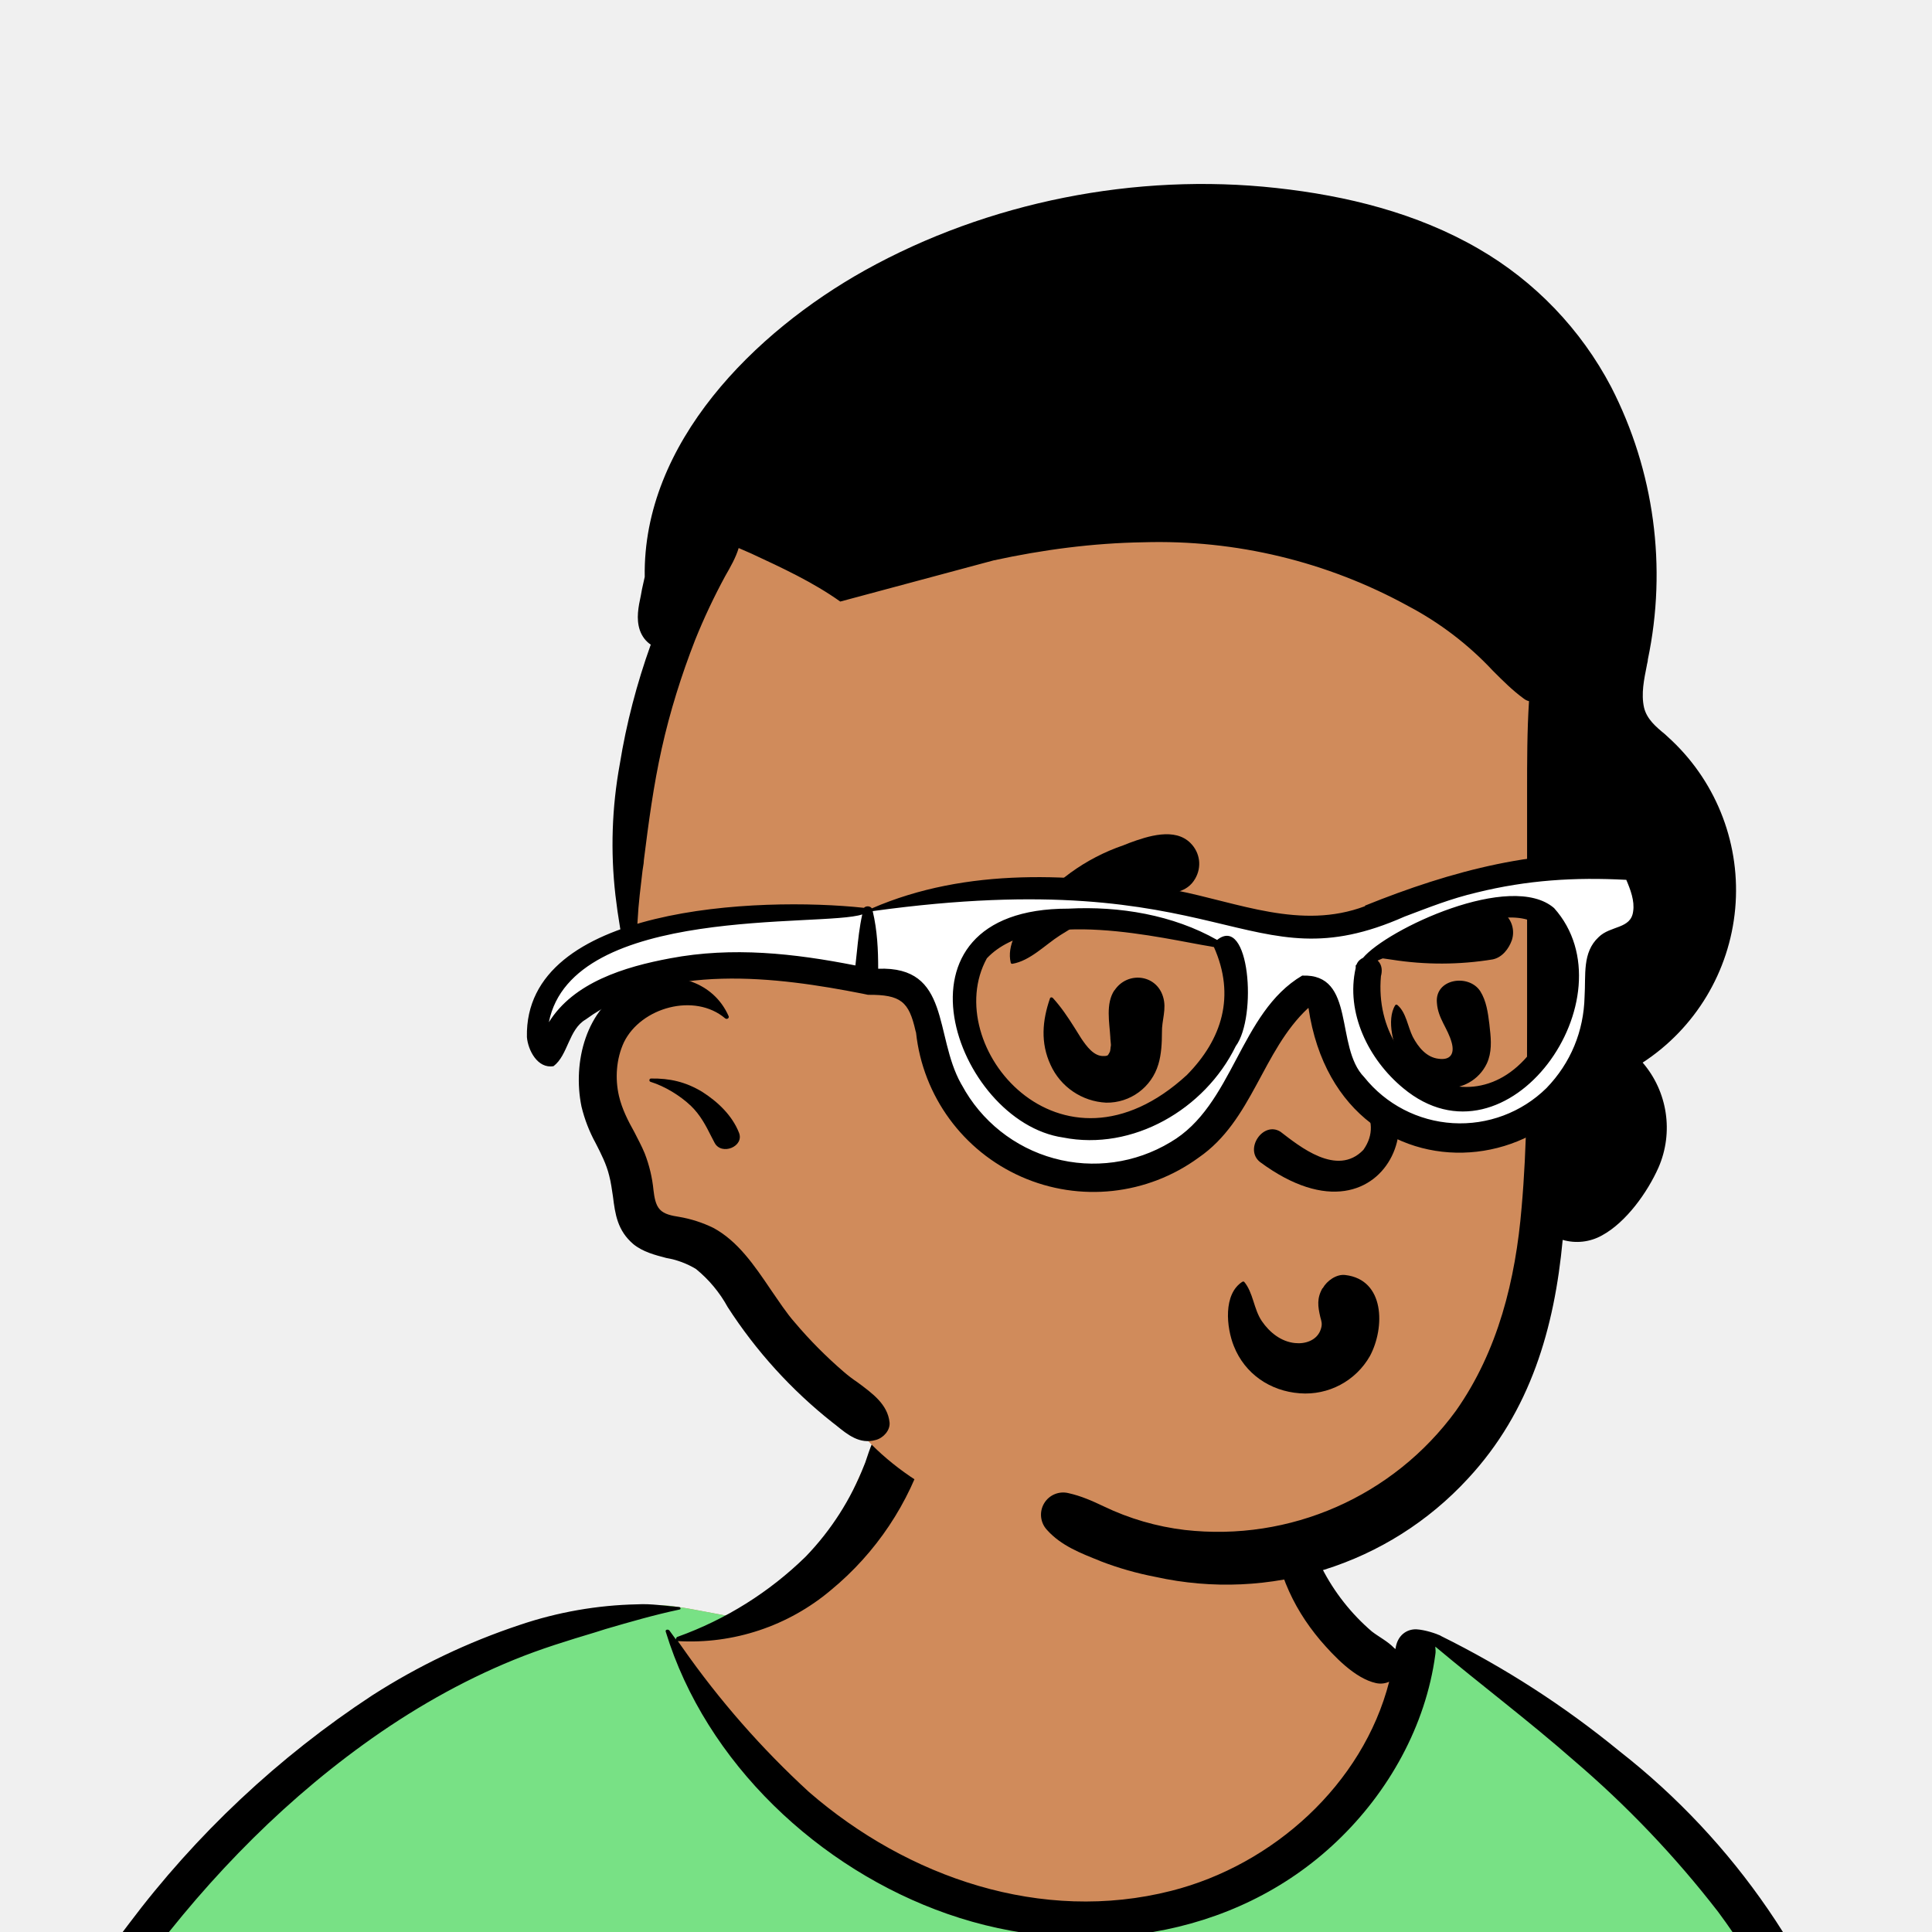
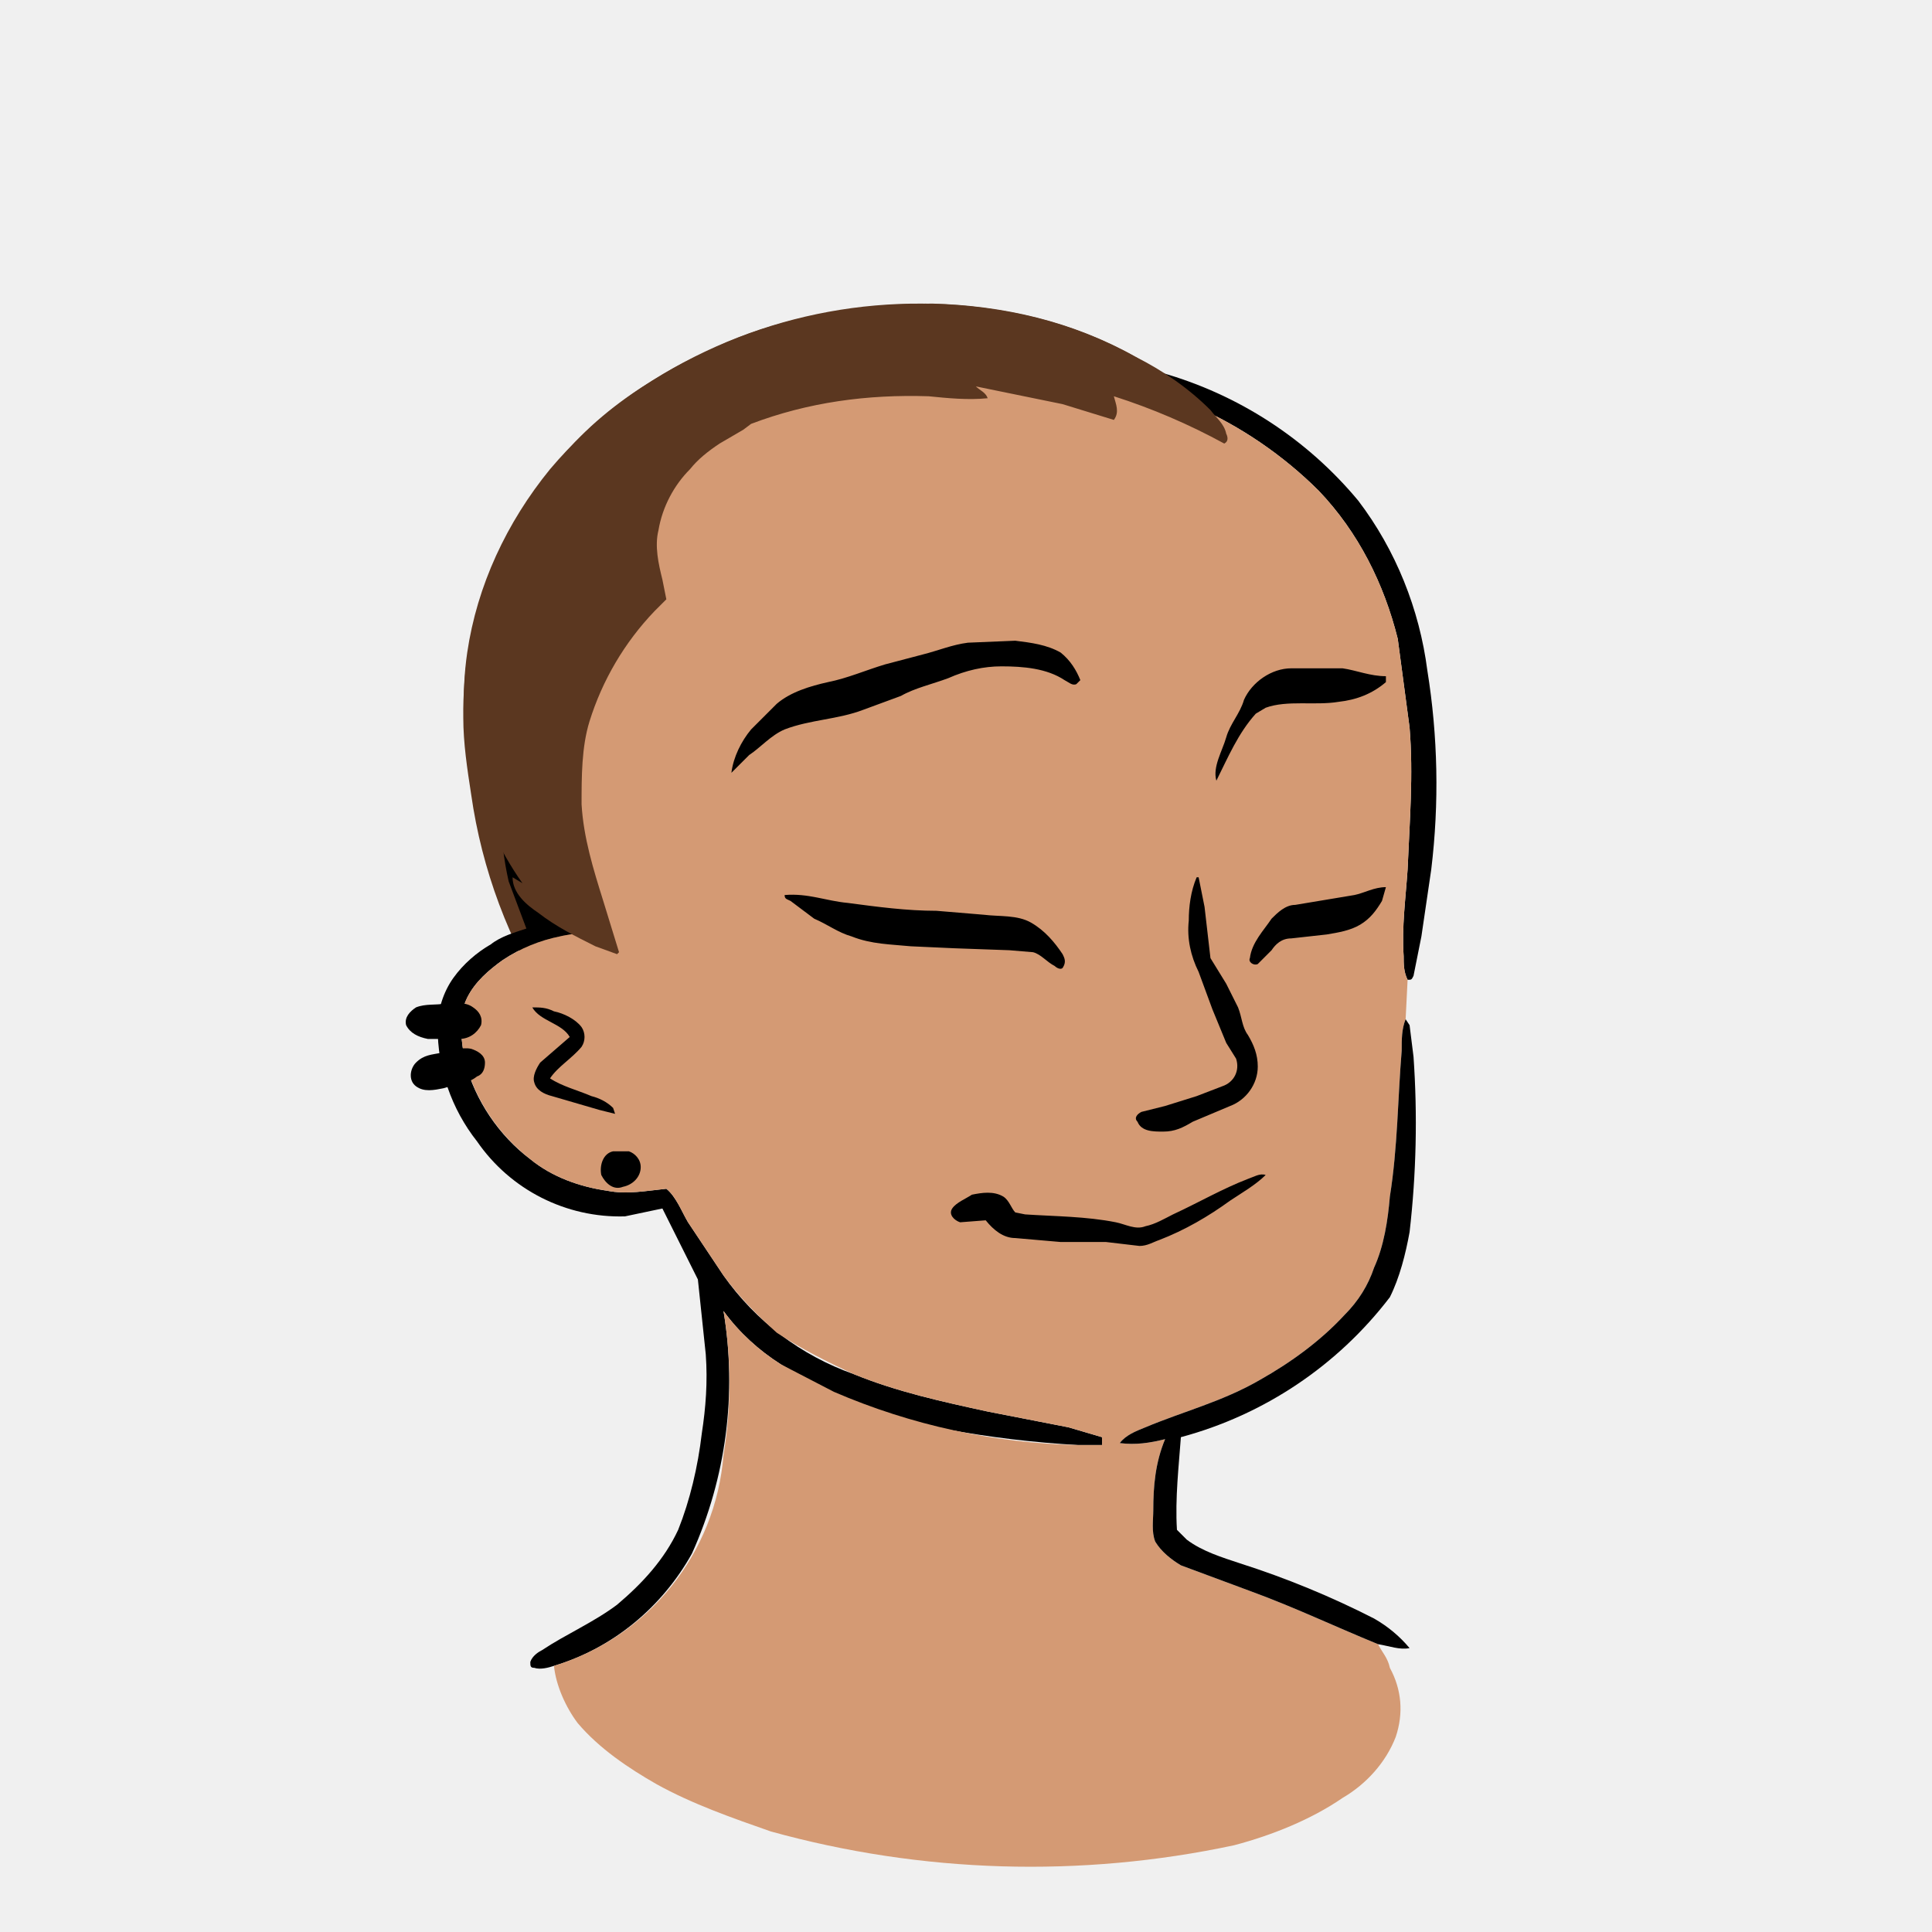
- <svg xmlns="http://www.w3.org/2000/svg" viewBox="0 0 704 704" fill="none" shape-rendering="auto">
+ <svg xmlns="http://www.w3.org/2000/svg" viewBox="0 0 980 980" fill="none" shape-rendering="auto">
  <mask id="viewboxMask">
-     <rect width="704" height="704" rx="0" ry="0" x="0" y="0" fill="#fff" />
+     <rect width="980" height="980" rx="0" ry="0" x="0" y="0" fill="#fff" />
  </mask>
  <g mask="url(#viewboxMask)">
-     <g fill-rule="evenodd" clip-rule="evenodd">
-       <path d="M705.3 1074a2351.1 2351.1 0 0 1-15.6-101c-1-7.7-2.5-16.4 2.7-22 7.3-8 14-14.8 14.8-26.2.8-10.7-2.8-22.4-5-32.8a809.4 809.4 0 0 0-17.3-64.7c-6.6-21.7-13.9-43.2-21.3-64.6-6.9-20-13.5-40.3-22.5-59.5-17-36.5-46-63.5-81.6-81.6-9-4.5-27-20.5-36.3-24-8.5-3.4-8.5 6.3-16.9 2.6-6.7-2.9-13-6.7-16.7-13.2-4-7-14.3-16.9-15.9-25-3.3-17.4.3-32.2-12-45.3a90 90 0 0 0-41.1-23.8c-33.7-9.3-78.5-2.8-98.8 28.5-9.7 14.9-13 33-26.2 45.1-11.4 10.7-8.8 18-23.6 23.4-.9.3-23.6-4.5-24.4-4.2-16.2-3.5-31.7 6.2-46.5 11.8a325.4 325.4 0 0 0-63 32.3 399.2 399.2 0 0 0-102.3 98.5 482.5 482.5 0 0 0-76.4 161c-1.7 6.4-3.5 13-1.5 19.4 1.7 5.3 5.4 9.2 9.8 12.4 6 4.3 18 7 17.7 15.7-.1 6.6-2.4 13.5-3.5 20-1.3 7.7-2.3 15.5-3.4 23.2-4.8 35.4-8.6 71-10.3 106.6a920 920 0 0 0-.5 106c.1 2.3.8 4.5 2 6.2-1 .4-1.2 2.4.1 2.7l2.7.5a12 12 0 0 0 7 2.4l5.5.2c19.3 4 38.6 7.9 58.1 10.8 23.8 3.5 47.6 6.3 71.5 8.7 49.2 4.8 98 3.2 147.1.6a1877 1877 0 0 1 147.4-2c49.2 1.4 98.4 3.5 147.6 4.4 55 1 110-.5 164.8-5 7.5-.5 12.2-6.5 10.7-14-8.9-44.7-19-89.1-27-134Z" fill="#d08b5b" />
-       <path d="m201 597.5 1.2-.4c14.5-5.7 29.6-14.8 45.4-11.4.5-.2 10.8 1.9 17.9 3.2l-6.7 7L247 598c40.7 67.1 88.8 100.7 144.3 100.7 55.5 0 97.7-33.6 126.4-100.7l4-1c.4 0 1 .2 1.5.4 9.3 3.6 27.4 19.6 36.3 24.1 35.6 18 64.5 45 81.6 81.6 8.7 18.6 15.2 38 21.8 57.5l.7 2c7.4 21.4 14.7 43 21.3 64.6 6.3 20.4 12 41 16.6 61.8l.7 2.9c2.2 10.4 5.8 22 5 32.8a29 29 0 0 1-3 10.7l-80.4 29 38.4 261.3c-35.1 1.5-70.3 2-105.5 1.3-49.2-.9-98.4-3-147.6-4.3-47.7-1.2-95.3-.7-143 1.7l-12 .6a946.3 946.3 0 0 1-139.5-1l-3.1-.3v-38.3l16.3-212.9-83-15.6-81.3-39.5a21.7 21.7 0 0 1-5.6-8.8c-1.9-6-.5-12 1-18l.5-1.3a492.8 492.8 0 0 1 76.4-161A399.3 399.3 0 0 1 138 629.7c19.8-13 40.9-23.9 63-32.3Z" fill="#78e185" />
-       <path d="M232.2 584.6c5.1-.3 10.3.6 15.4 1 .4.1.6.8 0 .9-9 1.9-18 4.5-26.9 7.1l-3.8 1.2c-10 3-19.8 6-29.6 10-19.4 7.9-37.8 18.5-54.8 30.8C67.2 682.8 20 754.3-9.9 828.3a526 526 0 0 0-24.3 77c-.4 1.6-2 5.4-1 7 .7 1.3 3.6 2.1 5 2.9l4.5 2.3 25.2 12.9 2.3 1.1c38 18.6 78.4 34.4 121 35.5l.4-3.7a342 342 0 0 1 9.9-60c.3-1 1.6-.6 1.7.3 3 23.1 2 46.4 1 69.7-1.8 41-4.3 82.2-6.5 123.3-1.2 20.6-2.6 41-3.9 61.7-1.3 20.5-1.7 41.6-4.7 62-.6 4.6-6 7-10 6.6-4.4-.5-7.9-4.5-8-9 0-11.9 1.5-24 2.4-35.8l2.5-33.8c3.1-41.1 6.8-82.2 10.2-123.3a4771 4771 0 0 1 3.8-43.7C76.4 979.8 34.2 963-6.1 943.5c-.6 13.2-2 26.5-3.4 39.6-3.8 36.8-7.1 73.6-9.6 110.5a2254.2 2254.2 0 0 0-4.2 92.7l-.2 7c0 4.4-.5 8.5-4.3 11.7-3.7 3.3-8.9 3.5-12.6 0-5-4.6-4.2-10.9-4-17.1a1675.6 1675.6 0 0 1 1.8-47.2 1321 1321 0 0 1 10.5-109.5l2-14c3.5-26 7.5-52.7 15.5-77.9-3.1-1.5-6.2-3-9.3-4.7-5.5-2.7-11.2-5.4-16.6-8.4-4.2-2.5-7.9-5.8-9-10.8-1.4-5.5.6-11.5 2-16.9v-.4a502 502 0 0 1 26.6-80 523.2 523.2 0 0 1 67.8-117 353.8 353.8 0 0 1 88.7-83.3 239 239 0 0 1 53.8-25.7 142.6 142.6 0 0 1 42.8-7.5Zm90.1-66c6-6.5 18.1.2 15.2 8.8a108.2 108.2 0 0 1-34.7 52A79.4 79.4 0 0 1 247 598l1.7 2.4a321.1 321.1 0 0 0 46.1 52.6c36 31.2 84.8 48 132 36 37.1-9.4 69.8-38.8 79.4-76.2-1.3.6-3 .9-4.8.5-7.7-1.7-15.3-9.8-20.3-15.6-5.3-6.3-9.5-13-12.6-20.7-5.6-14-7.4-32.1.3-45.7 1-1.7 3-.7 3.3 1l.3 2.5c1.5 12.7 3.3 25 9.3 36.6a76 76 0 0 0 18.2 23.1c2.6 2 5.8 3.6 8.1 6l.5.4c.6-5 4.1-7.3 7.6-7.2 3.3.2 7.3 1.6 8.8 2.3l.1.1a341 341 0 0 1 65.1 42 259 259 0 0 1 88.4 129c7.5 25.3 11.8 51.4 16.3 77.4l2.8 16c4.2 23.9 8.9 48.4 18.4 70.7 2.5 5.7.6 11.1-5.5 13.4A1493 1493 0 0 1 688 953c3.7 16 6 32.5 8.7 48.5 6 34.1 13.2 68 19.4 102 3.2 17.5 6.1 35 9.3 52.3l4.7 25.2 2.4 13.6.1.7c.5 2.4 1 4.9.4 7.3-.8 2.7-2.9 4.6-4.8 6.6-1.6 1.6-3.8 1.6-5.7.7l-.7-.3c-3.4-1.6-6-3.2-7.3-7-.7-2.5-1-5.2-1.5-7.7a3535.6 3535.6 0 0 1-7.8-43.6l-1.6-9.1c-5.2-31.4-10.2-62.9-12.8-94.5-1-14-2.3-28.1-3.5-42.2l-.9-10.5c-1.1-13.3-2.5-27-2.7-40.5l-4.5 1.6L657 964c-5.5 2-12.5 6-18.4 5.2-2.9-.3-5-1.2-6.8-2.9 2 28.8 4.8 57.4 8.5 86a1965.7 1965.7 0 0 0 22 135c.6 3.2 1.4 6.4 1.9 9.6.5 3.7-.5 5.9-2.5 9-1.7 2.4-5 3.7-7.8 2-3.6-2.3-5.5-4.3-6.5-8.4-1-3.7-1.6-7.6-2.3-11.4a1654.2 1654.2 0 0 1-11.4-65.2c-7.8-52-12.7-104.4-15.2-156.8a1388 1388 0 0 1-1.4-77.8c0-13.3.5-26.6 1.4-39.9 1-13.4 3-26.5 4.8-39.8 0-.5.7-.5.7 0 .8 14.9 2.1 29.8 2.8 44.7.6 14.3.9 28.5 1.4 42.8.6 18.7 1.5 37.5 2.7 56.2a9.6 9.6 0 0 1 8.5-3.1c4.7-1 9.7-3.4 14.1-5l16.8-5.5 26.4-8.7a679 679 0 0 1-18-80.8l-2-12.3c-4-24.2-8.5-48.5-15.8-72a229.8 229.8 0 0 0-34.8-68.2 370.2 370.2 0 0 0-52.7-55.3C557 627 539.7 614 523 600c.1.9.2 2 0 3-3.5 25.9-17 50-35.8 67.9-37.7 36-93.6 43.4-142 26.5-46.7-16.3-88-55-102.6-102.8-.3-.8.8-1 1.3-.5l2.4 3.3c0-.4.2-.9.7-1a129 129 0 0 0 46.6-29.2 100.2 100.2 0 0 0 21.3-33.3l.4-1c1.7-5 3.2-10.2 7-14.2Z" fill="#000" />
+     <g transform="translate(10 -60)">
+       <path d="M506 219c30 6 60 19 84 38 7 5 15 11 20 18 1 3 3 5 3 8-1 3-5 2-7 1l-18-13c-19-16-41-28-65-35 12 6 24 15 29 27 1 2 3 6 0 7l-11-4a280 280 0 0 0-76-19c8 3 15 6 22 11 2 1 4 2 4 4h-17c-20-1-41-1-61 2-15 2-29 6-43 12l-7 4-18 13c-7 5-12 12-16 19-4 9-7 18-5 28l4 22-1 4c-16 14-27 32-35 52-4 11-6 22-7 33 0 10 0 20 2 30l8 32 7 22 2 8-6 6-15 18c-2 2-3 5-6 5-3 1-7 1-8-2a266 266 0 0 1-40-107c-2-13-4-26-4-39a193 193 0 0 1 49-131c13-16 29-29 47-40a253 253 0 0 1 185-34Z" fill="#5b3720" />
+       <path d="M495 234c28 1 56 6 84 15a201 201 0 0 1 100 65c19 25 31 55 35 86a361 361 0 0 1 2 101l-5 34-4 20c-1 2-1 2-3 2-2-4-2-8-2-12-1-15 1-29 2-44 1-24 3-48 1-72l-6-45c-7-28-20-54-40-75-18-18-40-33-63-43-22-9-44-15-67-19-18-3-36-4-54-4a277 277 0 0 0-128 29c-13 9-25 20-35 32a276 276 0 0 0-55 139c-1 24 0 47 8 70l7 15 12 1 1 3c-3 2-7 2-11 3-10 2-20 6-29 12-7 5-14 11-18 19-5 10-3 22-1 33 5 19 17 37 33 49 11 9 25 14 39 16 10 2 20 0 30-1 5 4 8 12 11 17l18 27a136 136 0 0 0 66 50c22 9 45 14 68 19l41 8 17 5v4h-12a535 535 0 0 1-67-8 255 255 0 0 1-84-33c-11-7-21-16-29-27a214 214 0 0 1-16 123c-15 27-40 48-70 57-3 1-7 2-10 1-2 0-2-1-2-3 1-3 4-5 6-6 12-8 26-14 38-23 13-11 24-23 31-38 6-15 10-32 12-49 2-13 3-26 2-40l-4-38-18-36-19 4a88 88 0 0 1-75-38 93 93 0 0 1-20-58c0-9 3-18 8-25s12-13 19-17c5-4 12-6 18-8l-9-24c-5-22-5-45-2-67a292 292 0 0 1 63-149c9-10 18-19 29-26 7-4 14-5 20-9 43-19 90-25 137-22Z" fill="#000" />
+       <path d="M475 243a276 276 0 0 1 121 23c23 10 45 25 63 43 20 21 33 47 40 75l6 45c2 24 0 48-1 72-1 15-3 29-2 44 0 4 0 8 2 12l-1 20c-2 5-2 10-2 16-2 24-2 49-6 74-1 12-3 25-8 36-3 9-8 17-15 24-12 13-27 24-43 33-19 11-39 16-58 24-5 2-10 4-13 8 8 1 15 0 23-2-5 12-6 24-6 36 0 5-1 11 1 16 3 5 8 9 13 12l35 13c22 8 43 18 65 27 2 4 5 7 6 12 6 11 7 23 3 35-5 13-15 24-27 31-16 11-36 19-55 24a494 494 0 0 1-235-7c-20-7-40-14-58-24-14-8-29-18-40-31-6-8-11-19-12-29a122 122 0 0 0 86-107c4-24 4-49 0-73 8 11 18 20 29 27l27 14a331 331 0 0 0 124 27h12v-4l-17-5-41-8c-23-5-46-10-68-19-13-6-27-13-39-21-10-9-19-18-27-29l-18-27c-3-5-6-13-11-17-10 1-20 3-30 1-14-2-28-7-39-16a94 94 0 0 1-33-49c-2-11-4-23 1-33 4-8 11-14 18-19 9-6 19-10 29-12 4-1 8-1 11-3l-1-3-12-1-7-15c-8-23-9-46-7-70a276 276 0 0 1 54-139c10-12 22-23 35-32a277 277 0 0 1 128-30Z" fill="#d49a74" />
+       <path d="M260 571c4 0 7 0 11 2 5 1 11 4 14 8 2 3 2 7 0 10-5 6-12 10-16 16 6 4 14 6 21 9 4 1 8 3 11 6l1 3-8-2-24-7c-4-1-8-3-9-7-1-3 1-7 3-10l15-13c-4-7-15-8-19-15ZM703 577l2 3 2 16a483 483 0 0 1-2 89c-2 11-5 23-10 33a198 198 0 0 1-106 71c-1 14-3 31-2 47l5 5c8 6 18 9 27 12a451 451 0 0 1 68 28c7 4 13 9 18 15-5 1-10-1-16-2-22-9-43-19-65-27l-35-13c-5-3-10-7-13-12-2-5-1-11-1-16 0-12 1-24 6-36-8 2-15 3-23 2 3-4 8-6 13-8 19-8 39-13 58-24 16-9 31-20 43-33 7-7 12-15 15-24 5-11 7-24 8-36 4-25 4-50 6-74 0-6 0-11 2-16Z" fill="#000" />
+       <path d="m693 510-2 7c-3 5-6 9-11 12s-11 4-17 5l-18 2c-5 0-8 3-10 6l-7 7c-2 1-5-1-4-3 1-8 7-14 11-20 3-3 7-7 12-7l30-5c5-1 10-4 16-4ZM388 514c12-1 21 3 32 4 15 2 30 4 45 4l24 2c8 1 17 0 24 4s12 10 16 16c1 2 2 4 0 7-1 1-3 0-4-1-4-2-7-6-11-7l-12-1-28-1-22-1c-10-1-20-1-30-5-7-2-12-6-19-9l-12-9c-2-1-3-1-3-3Z" fill="#000000" />
+       <path d="M505 385c8 1 16 2 23 6 5 4 8 9 10 14l-2 2c-2 1-4-1-6-2-9-6-21-7-32-7-9 0-18 2-27 6-8 3-17 5-24 9l-19 7c-13 5-27 5-40 10-7 3-12 9-18 13l-9 9c1-8 5-16 10-22l13-13c7-6 17-9 26-11 10-2 19-6 29-9l19-5c8-2 15-5 23-6l24-1ZM671 399c7 1 14 4 22 4v3c-7 6-15 9-24 10-12 2-26-1-37 3l-5 3c-9 10-14 22-20 34-2-7 3-15 5-22s7-12 9-19c4-9 14-16 24-16h26Z" fill="#000000" />
+       <path d="M216 569c5 0 10-1 14 2 3 2 5 5 4 9-2 4-6 7-11 7h-16c-5-1-9-3-11-7-1-4 2-7 5-9 5-2 10-1 15-2ZM229 592c3 1 7 3 7 7 0 3-1 6-4 7-5 4-11 4-17 6-5 1-10 2-14-1s-3-9 0-12c4-4 8-4 13-5s10-3 15-2ZM301 644h8c3 1 6 4 6 8 0 5-4 9-9 10-5 2-9-2-11-6-1-5 1-11 6-12Z" fill="#000000" />
+       <path d="M597 505h1l3 15 3 26 8 13 6 12c2 5 2 10 5 14 3 5 5 10 5 16 0 9-6 17-14 20l-19 8c-5 3-9 5-15 5-5 0-11 0-13-5-2-2 0-4 2-5l12-3 16-5 13-5c6-2 9-8 7-14l-5-8-7-17-7-19c-4-8-6-17-5-26 0-7 1-15 4-22Z" fill="#000000" />
+       <path d="M632 656c-5 5-12 9-18 13-11 8-23 15-36 20-3 1-6 3-10 3l-17-2h-23l-23-2c-6 0-11-4-15-9l-13 1c-3-1-6-4-4-7s7-5 10-7c5-1 11-2 16 1 3 2 4 6 6 8l5 1c15 1 31 1 46 4 5 1 10 4 15 2 5-1 10-4 14-6 13-6 25-13 38-18 3-1 6-3 9-2Z" fill="#000000" />
+       <path d="M463 214c36 1 71 9 103 27 14 7 27 16 38 27 3 4 7 7 8 12 1 2 1 4-1 5a319 319 0 0 0-56-24c1 4 3 8 0 12l-26-8-44-9c2 2 5 3 6 6-10 1-20 0-30-1-31-1-61 3-90 14l-4 3-12 7c-6 4-11 8-15 13-8 8-14 19-16 31-2 8 0 17 2 25l2 10-6 6a142 142 0 0 0-33 56c-4 13-4 28-4 42 1 17 6 33 11 49l8 26-1 1-11-4c-10-5-20-10-29-17-6-4-13-10-13-18l5 3c-24-34-34-76-28-117 5-34 20-66 42-93 22-26 49-46 80-60 35-17 75-24 114-24Z" fill="#5b3720" />
    </g>
-     <g transform="matrix(.99789 0 0 1 156 62)">
-       <path fill-rule="evenodd" clip-rule="evenodd" d="M346.5 91.7c-74-37.9-184-33.8-236 37.8a175.3 175.3 0 0 0-20.8 43.6c-5.1 19.6-14.2 48.6-16.3 76.8-1.2 16.3 4.4 32.1 2.9 46.2-1.2 11-12.6 7.7-12.1 18.3.9 20.8 1.5 51.1 12 67.5 10 14.1 28.4 13.3 39.3 26.6 10.2 12.6 19 26.5 32 36.6 27.1 50.5 104.4 62 156.5 57.3 124.2-19.8 122.7-205.4 121-303 .5-50-36.1-87-78.5-107.7Z" fill="#d08b5b" />
-       <g fill="#000">
-         <path d="m451.5 205.4 2.7 2.5a75 75 0 0 1-10.7 117.3 36.3 36.3 0 0 1 5.8 38.2c-4 9-11.8 20-20.7 24.8a18.7 18.7 0 0 1-14.3 1.6c-3 32-11.7 62.4-34.6 87a120 120 0 0 1-114.1 35.8c-6.8-1.3-13.5-3.2-20-5.7l-.2-.1c-7-2.8-14.2-5.5-19.4-11.3a8.1 8.1 0 0 1 7.9-13.4c4.5 1 8.6 2.8 12.8 4.8a94.2 94.2 0 0 0 29.6 8.6 107.6 107.6 0 0 0 99-43.4c15.4-21.8 21.8-47.8 24-74.1 2-22.4 2-44.9 2-67.3V226.5c0-11 0-22 .7-33a5 5 0 0 1-2-1c-4-2.9-7.6-6.5-11.2-10.1a117 117 0 0 0-30.8-23.5 189.5 189.5 0 0 0-96.9-23.3c-18.4.3-36.6 2.7-54.6 6.6l-56 15c-10-7.1-21.3-12.3-32.5-17.5l-4.6-2c-1 3.4-3 6.9-4.9 10.2a224.8 224.8 0 0 0-11 23.3c-5 12.8-9.2 26.1-12.2 39.6-3 13.4-4.8 27-6.5 40.5l-.1 1.3-.4 2.6c-.7 6-1.5 12.1-1.8 18.2-.2 2.5-.2 5-.2 7.5v3.7l-.1 1.6c-.2 2.7-.4 6.7 1.4 8.7l.6.5c12-3.6 26 .4 31.5 12.8.4.7-.5 1.4-1.2.9-11.2-9.5-30.8-4-37 8.7-2.8 6-3.3 13.2-1.8 19.6 1.1 4.7 3.3 9 5.6 13.1 1.3 2.6 2.7 5.1 3.8 7.8a50.4 50.4 0 0 1 3.2 13.4c.3 2.4.7 5.3 2.3 7 1.6 1.8 4.5 2.3 7 2.7a46.2 46.2 0 0 1 12.5 4c9 4.8 15.1 13.8 21 22.5 3 4.3 5.7 8.5 8.8 12 5.5 6.5 11.5 12.5 17.9 18 1.5 1.3 3.2 2.6 5 3.8 5.4 4 11 8 11.7 14.6.3 2.9-2.3 5.7-5 6.4-5.9 1.7-10.3-1.9-14.6-5.4l-1.3-1a173.6 173.6 0 0 1-38.2-42 47 47 0 0 0-11.6-13.9 31 31 0 0 0-10.8-4c-4.2-1.1-8.5-2.2-12-5-5.9-5-6.7-11-7.5-17.4-.4-2.5-.7-5.1-1.4-7.7-1-4.1-3-8-4.9-11.7a54.1 54.1 0 0 1-5.2-13.4c-3.3-16.1 1.6-35.9 17.3-43.8 1-.5 2-1 3-1.3l-.9-.8c-1.7-1.9-2.4-5-3-7.4v-.2a226.7 226.7 0 0 1-4-23.5 162 162 0 0 1 1.6-47.8c2.4-14.8 6.2-29.3 11.3-43.5-1.8-1.2-3.2-3-4-5.3-1.4-4.2-.5-8.5.4-12.7l.4-2.2 1-4.5c-.8-48.8 40.2-89.3 80.4-111.7 45-25 99-35.6 150.2-30 25.7 2.8 51.3 9.1 73.8 22.1A125.7 125.7 0 0 1 432 79a149.7 149.7 0 0 1 13.4 99.3c0 .8-.3 1.5-.4 2.3-1 5-2.1 10.2-1 15.2 1 4.2 4.3 7 7.6 9.7Z" />
-         <path d="M81.4 331c6.8-.1 12.6 1.2 18.6 4.8 5.7 3.6 11 8.6 13.5 14.9 2.1 5.1-6.4 8.5-8.9 3.7l-1.2-2.3c-2-4-4-7.8-7.4-11.1-4-3.8-9.6-7.2-14.8-8.8-.6-.2-.5-1.2.2-1.2Z" />
-       </g>
-     </g>
-     <g transform="translate(315 248)">
-       <path fill-rule="evenodd" clip-rule="evenodd" d="M167 221.4c1.5-2.7 5-5.2 8.2-4.8 14.5 1.7 14.5 19.2 9 29.5a27 27 0 0 1-25.6 13.6c-10.8-.8-20-7.1-24-17.2-2.7-6.7-4-19 3.2-23.5h.5c3.4 4 3.5 10 6.5 14.4 2.8 4.1 7 7.5 12.1 8 3.8.4 7.6-1 9.1-4.3.8-1.9.7-2.9.4-4.1l-.3-1.1c-.9-3.9-1.3-6.8.8-10.5Zm3.8-77c7.6 4.6 19 15.3 11 26.6-9.6 10-23.4-1.4-30.2-6.6-6.3-4-13.3 6.3-7.5 11 49 36.3 69-29.8 30.5-36.4-4.2-.8-5.8 4-3.8 5.4Zm-79.7-31.5c4.6-7 15.2-6 17.7 2.3 1.4 4.5-.5 8.5-.4 13 0 3.7-.2 8-1.3 11.6a19.5 19.5 0 0 1-19 14A23.5 23.5 0 0 1 67.8 140c-3.7-8-3-16.1-.2-24.2.1-.4.6-.5 1-.2 3.1 3.4 5.5 7 7.9 10.8l2.5 4c1.9 2.8 4.6 6.6 8.2 6.4h.5c1-.2.9 0 1.6-1.3.4-.6.3-1.8.5-2.5v-.4l-.2-2.2v-.3c-.3-5.4-1.8-12.4 1.5-17.3Zm117.5 4.6c-.9-8.9 11.6-10.8 15.8-4.3 2.2 3.5 2.8 7.8 3.3 11.9l.2 1.9c.5 4.2.7 8.6-1.1 12.5a15.7 15.7 0 0 1-15.9 8.9 19.3 19.3 0 0 1-15.3-9.9c-2.8-5-5.5-14.9-2.2-20.2.2-.3.6-.3.9 0 3.1 2.7 3.7 7.9 5.5 11.5 2 3.8 5 7.5 9.4 8 4.2.6 5.9-1.7 4.8-5.8-1.4-5.3-5-8.8-5.4-14.5ZM94.4 60l2-.8c7-2.6 16.7-5.7 22.4 0 3.5 3.5 4.2 8.7 1.7 13-3 5.2-8.5 5.3-13.8 6-6 1-12 2.6-17.6 5-6.3 2.6-12.1 6-17.8 9.6-5.5 3.5-10.9 9.3-17.4 10.4-.2 0-.5 0-.6-.4-1.5-6.3 2.6-12.6 6.3-17.5A72.8 72.8 0 0 1 94.4 60Zm127.3 22.6.6-.1c4.3-.7 8.1-.6 11.3 2.8a9 9 0 0 1 2.3 9.3c-1.1 3.1-3.5 6.3-7 7a115.8 115.8 0 0 1-36.7.1c-5.4-.7-10.9-1.7-16.1-3.2l-2.5-.7c-4.4-1.2-9.4-2.5-12.6-5.8-1.1-1.1-.5-2.8.9-3.3 5.6-2.2 13.2-1 19.2-1.2 6.9-.2 13.8-.8 20.7-1.5 6.8-.7 13.3-2.2 20-3.4Z" fill="#000" />
-     </g>
-     <g transform="translate(279 400)" />
-     <g transform="translate(179 343)" />
-     <g transform="translate(203 303)">
-       <g fill-rule="evenodd" clip-rule="evenodd">
-         <path d="M370.3 94c-9.2 11.5-45.1 24.3-64.3 10.5C287 90.6 279.3 81 276.8 63.7c-.3-1.8-3.6-3-5-1.7a96.6 96.6 0 0 0-18 26C248 98.5 242.3 109 232 116.3c-18.4 9.8-51.6 11.2-61.4 6.9a63.6 63.6 0 0 1-37-50.6s-3.4-10.8-6.5-13.1c-2.8-2.2-18.6-4.1-20.3-4.4-31-5.8-70.4-9.5-98.1 10.8C5 68.2-7.8 76.7-8 74.6-8 66.4 1.2 47.8 22.3 39c26.1-11 65-11.5 87.5-9.1 1.1 0 5-.9 5.2-1 34.1-14.7 73.4-10.8 109.8-4.6 5.3 1 52 12.6 70.7 5.6 30.8-12.6 63.6-21.7 96.8-18.1.3 0 4.5 25.5 1.2 27.2-2.6 1.4-7 5-8.6 6.9a10 10 0 0 0-2.2 6.9A61.1 61.1 0 0 1 370.3 94ZM243.7 78.8c4-5.7 5.2-18.4 3.5-27.6-.8-4.7-2.4-8.4-4.4-10.3a6 6 0 0 0-4.6-1.7c-.9 0-1.9.3-3 .9a92 92 0 0 0-47.6-9.7c-13 0-22.2 3-28.5 7.9-7.6 5.7-11 14-11.2 22.9a51.3 51.3 0 0 0 11.3 31.4 42.6 42.6 0 0 0 26.4 16.8c11.5 2.3 23.3 0 33.5-5.3a57.9 57.9 0 0 0 24.6-25.3Zm113.8 6c6.6-7.8 11-18 11.6-28 .6-9-1.8-18-8.6-25.6-6-5.2-16.9-5.3-28.3-2.4a86.9 86.9 0 0 0-35 17.7c-1.2.7-2.3 1.7-3.2 4v1c-1.6 7-.7 14.2 2 20.8A47.8 47.8 0 0 0 309.9 91c8 6.6 16.4 8.6 24.2 7.5a38.3 38.3 0 0 0 23.4-13.8Z" fill="#fff" />
-         <path d="M294.4 27C325.6 14.4 359 5.3 392.6 8.9c2.8-1 6.3-.2 7.5 3.8 12 36.6-14.8 26.4-14.4 40 2.8 76.8-100.3 89.9-111.9 11.6l-.2.1c-16.7 15.6-20.2 40.9-39.8 54.4a65 65 0 0 1-103-45.5l-.2-.7c-2.4-10.6-5.3-13.2-17.3-13.1l-1.9-.4c-31-6.1-72.3-11.6-101 9.4-6.2 3.6-6.4 13-11.7 17-5.8 1-9.3-5.8-9.7-10.6-1-47.8 84.6-51.2 122.8-47.1.8-.8 2.3-.7 2.9.2 34.6-15 73.6-12.9 110.6-6.6 23 4.5 45.7 14.6 69.1 5.8Zm95.1-9.4c-18.7-1-36 .1-54.3 4.6-9.7 2.3-17.1 5.3-26.4 8.8C251 56.6 244.4 11.1 115 29c1.7 7.1 2 14.2 2 21 26.5-1 20.3 24.2 30.2 41.9l.3.5a54.4 54.4 0 0 0 76 20.8c23-13.4 25.1-47.2 48-60.7 19.7-.8 11.8 26 22.6 37a44.8 44.8 0 0 0 66.4 4c8.9-9.2 13.6-20.8 13.9-33.3.5-8-.9-16.1 5.1-21.7 4.3-4.3 11.8-2.9 12.6-9.4.6-3.8-1-8-2.5-11.5ZM186.3 28.1c18.6-1 38.2 2.3 54.2 11.4 11.8-9.4 14.7 28 6.8 38.7-11.3 23.1-37.6 38.3-62.9 33.3-39.4-5.7-67-83.5 1.9-83.4Zm53 14-1-.2c-17-2.7-63.7-14.8-81.7 4.3-17.4 31.7 26.8 84.9 72.9 42.5 12.8-13 17.8-28.8 9.8-46.7Zm54.3 4c8.8-10.5 54-31.8 69.7-18.2 28.8 32.2-16.8 97.4-55 65.6C295.6 83 287.3 66 291 49.7V49c0-.3 0-.2.3-.5.5-1.3 1.4-2 2.4-2.5Zm69.3 19.5C372.6 13 332.1 33 299 47c1.7 1.6 1.7 3.9 1.2 5.7-3.5 39 44 61 62.8 12.9ZM111.2 30.2C97.2 35 5.5 26.5-3 69.5 6 55 24.5 49.3 41.2 46.2c22.7-4.3 45.2-1.8 67.5 2.6l.5-4.6c.5-4.9 1-9.5 2-14Z" fill="#000" />
-       </g>
-     </g>
+     <g transform="translate(10 -60)" />
  </g>
</svg>
